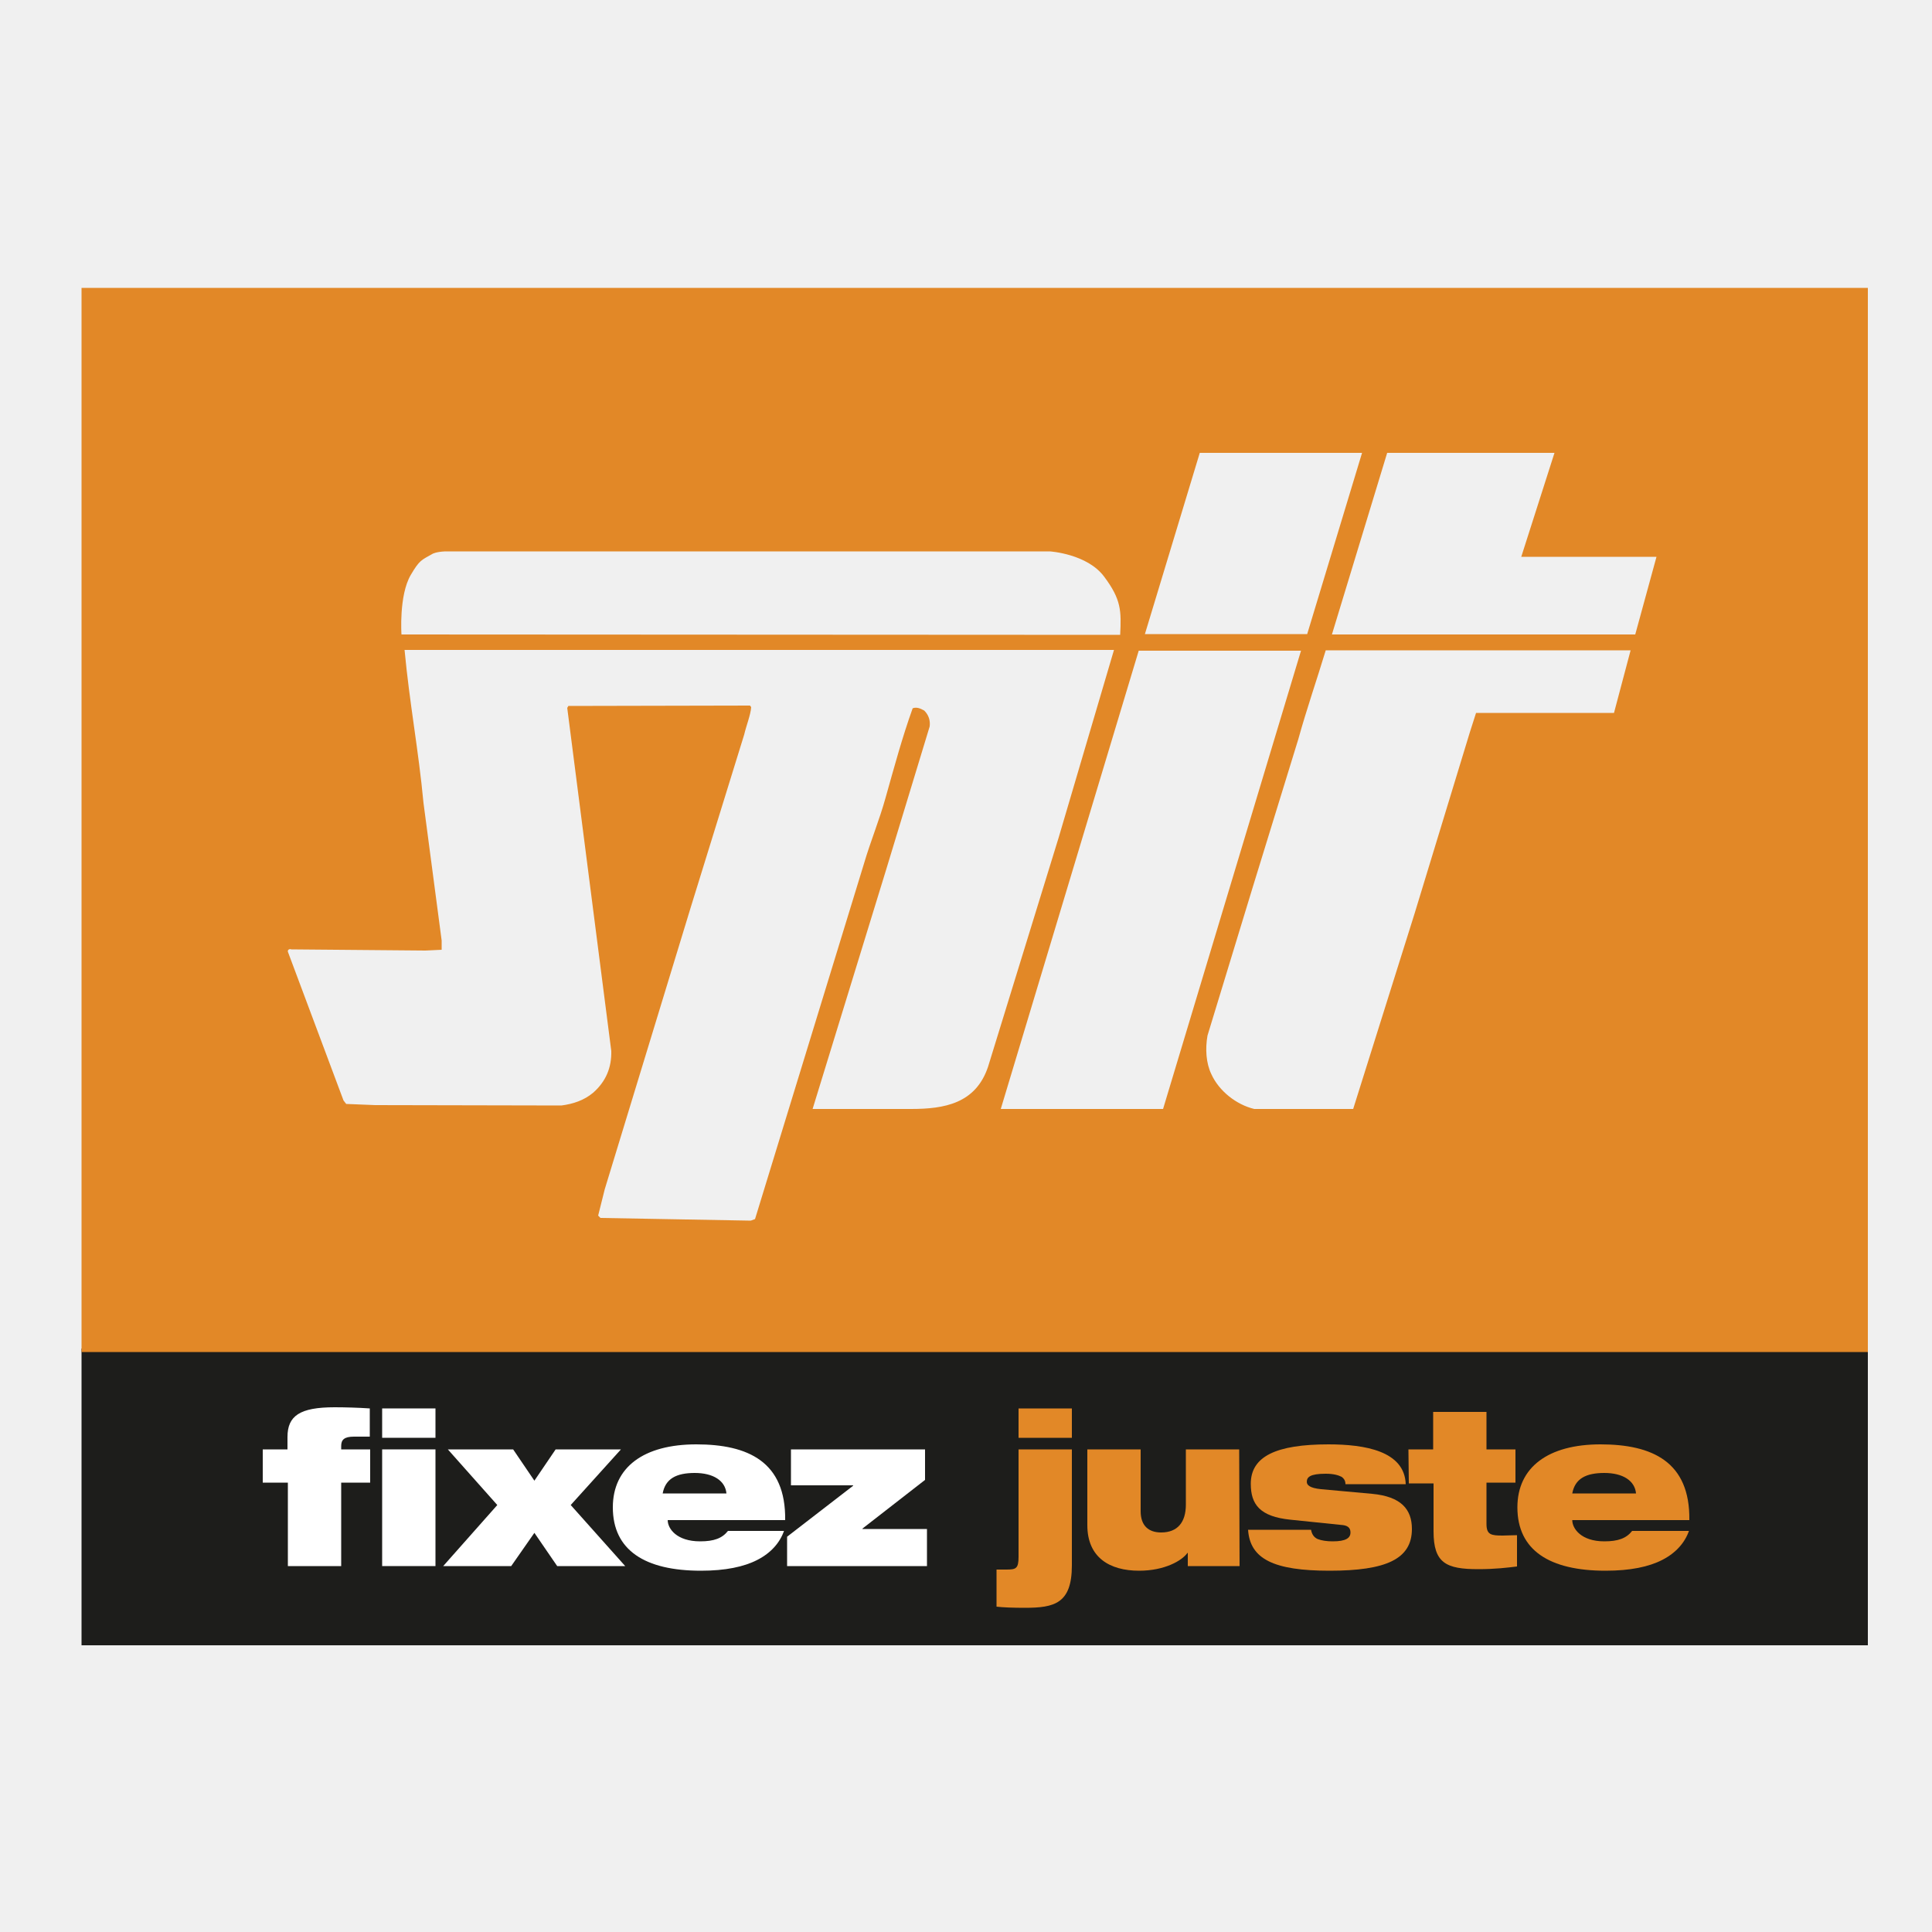
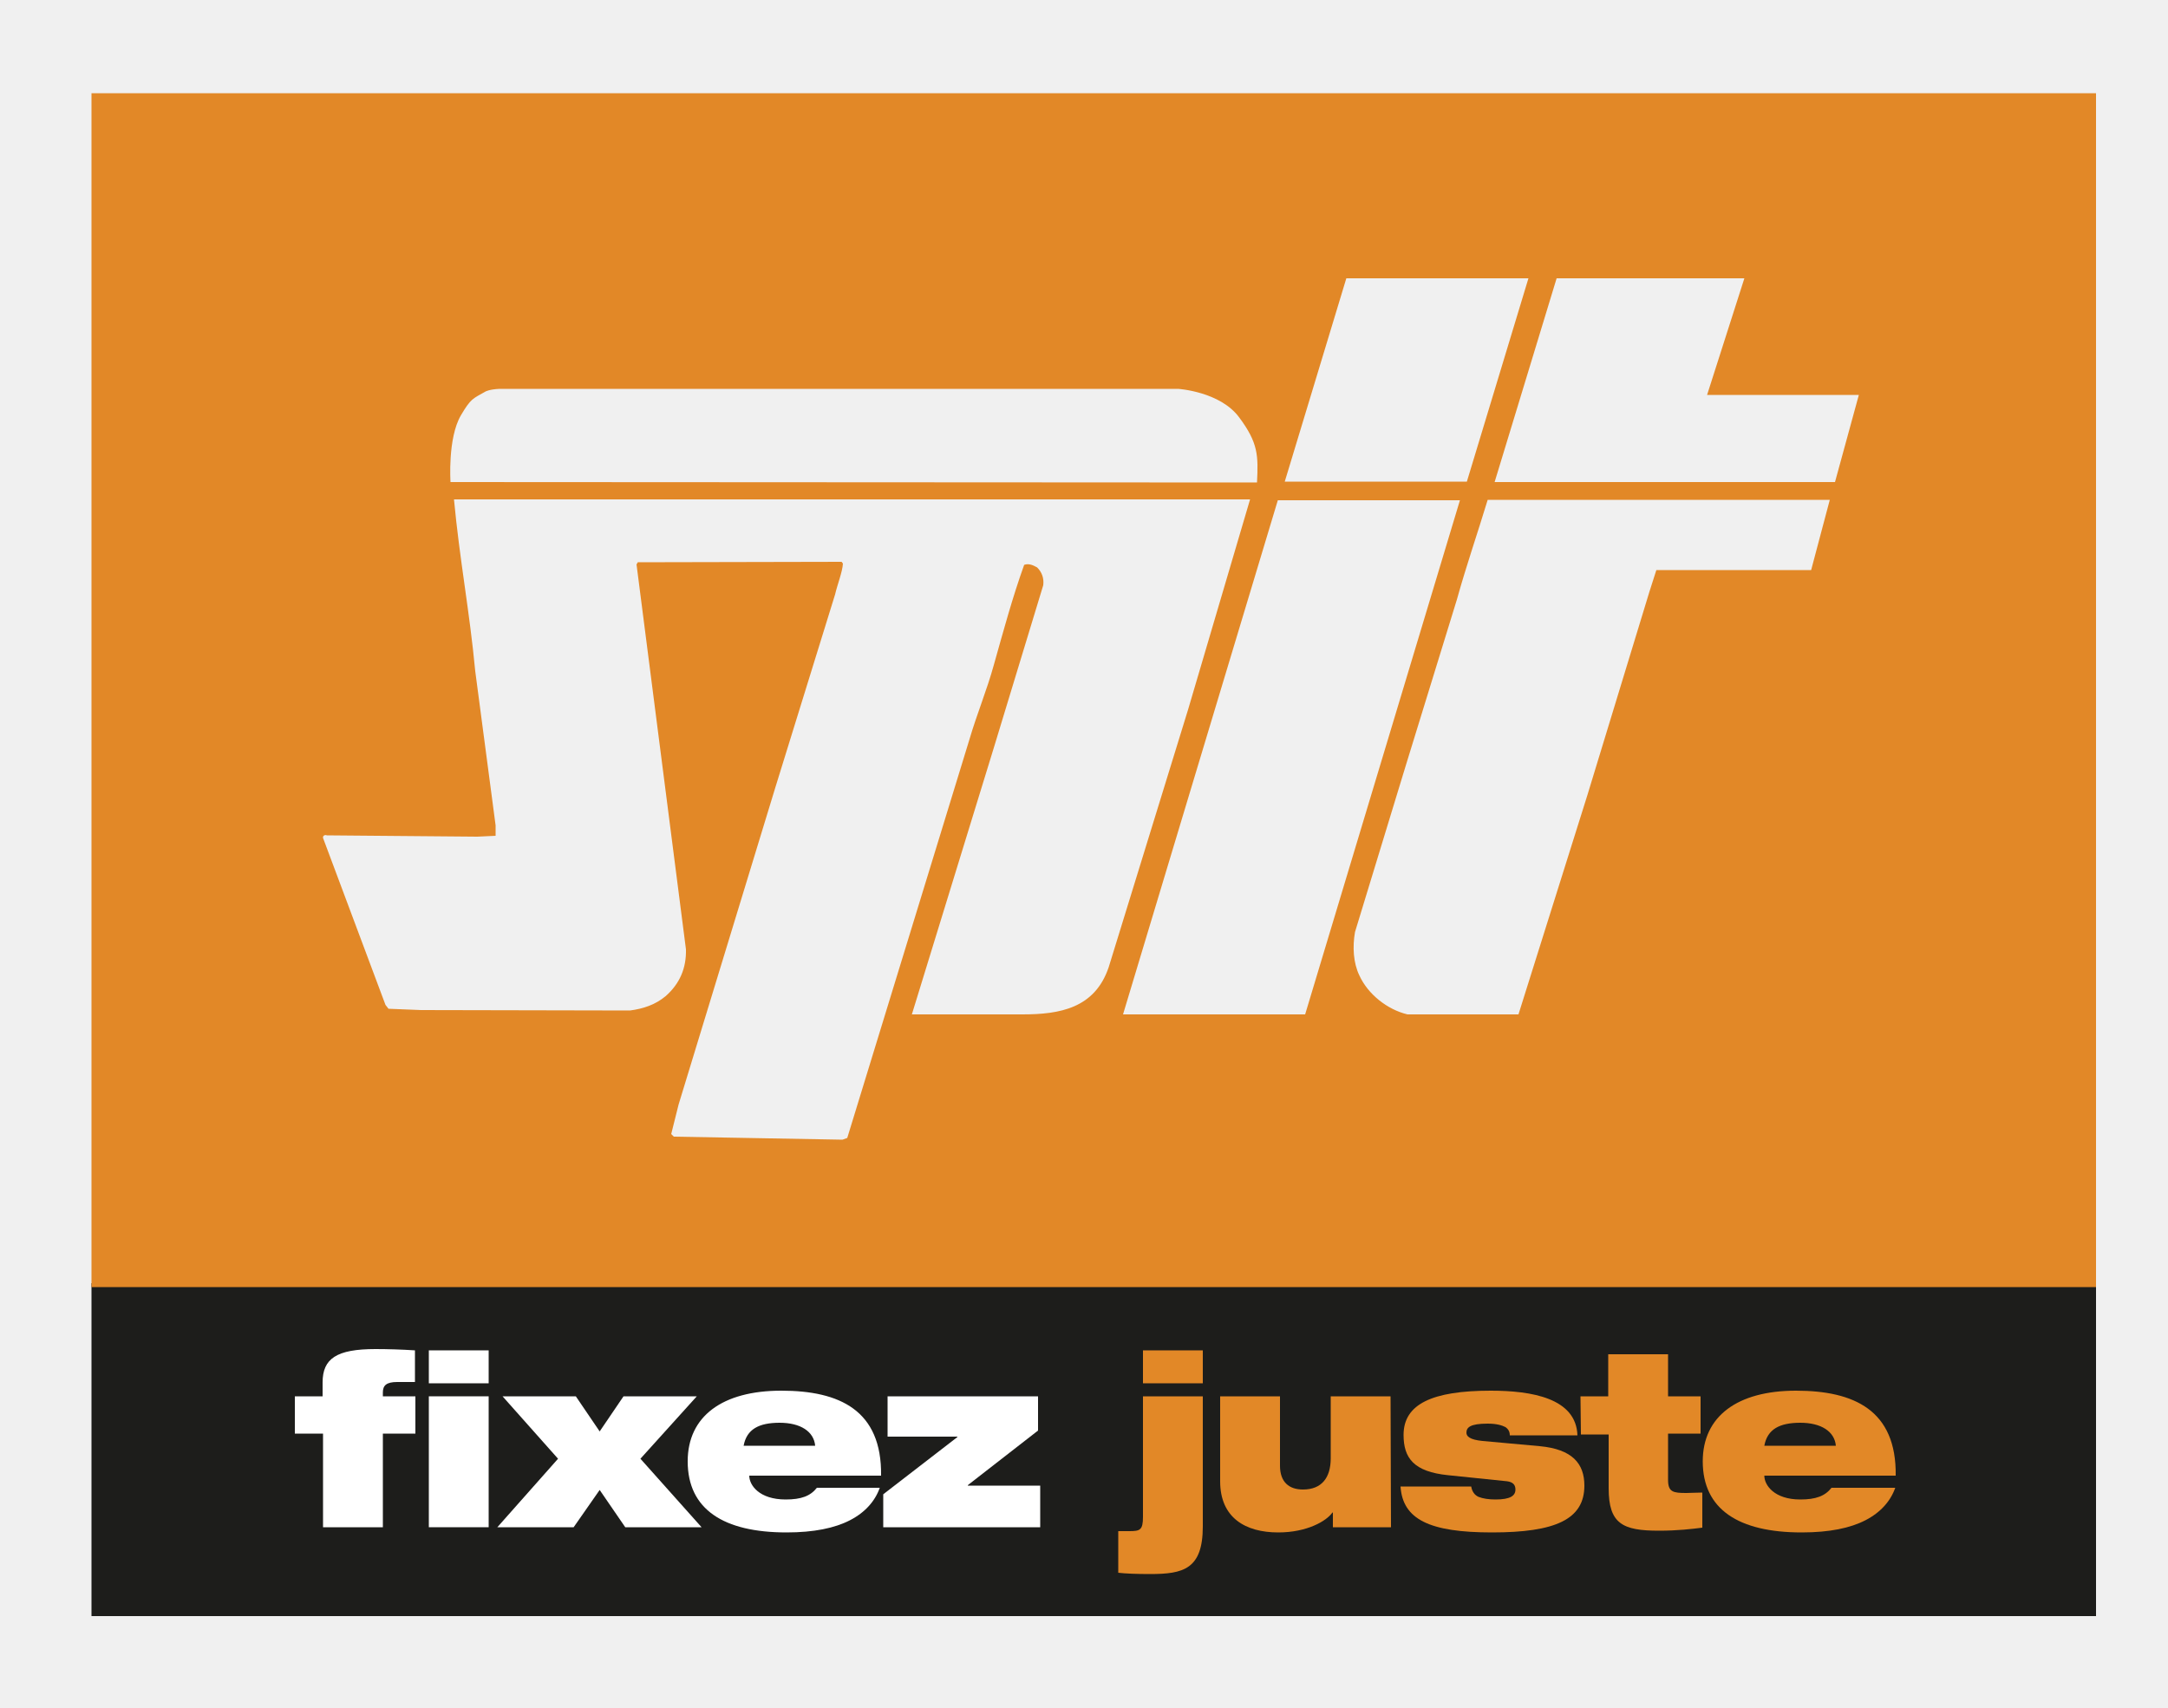
- <svg xmlns="http://www.w3.org/2000/svg" version="1.1" id="Calque_1" x="0px" y="0px" viewBox="-345 170.9 500 500" style="enable-background:new -345 170.9 500 500;" xml:space="preserve">
+ <svg xmlns="http://www.w3.org/2000/svg" version="1.1" id="Calque_1" x="0px" y="0px" viewBox="0 0 500 394" style="enable-background:new 0 0 500 394;" xml:space="preserve">
  <style type="text/css">
	.st0{fill:#1D1D1B;}
	.st1{fill:#FFFFFF;}
	.st2{fill:#E28827;}
</style>
-   <rect x="-323.9" y="519.9" class="st0" width="462.3" height="76.8" />
-   <path class="st1" d="M-270.6,554.6h-6.4V546h6.4v-3.2c0-5.5,3.2-7.7,12.2-7.7c2.7,0,6.2,0.1,9.1,0.3v7.3h-4.1  c-2.5,0-3.3,0.8-3.3,2.4v0.9h7.5v8.6h-7.5v21.6h-13.8V554.6" />
-   <path class="st1" d="M-246.1,546h13.8v30.2h-13.8V546z M-246.1,535.4h13.8v7.6h-13.8V535.4z" />
-   <polyline class="st1" points="-230.3,576.2 -216.3,560.4 -229.1,546 -212.2,546 -206.7,554.1 -201.2,546 -184.3,546 -197.3,560.4   -183.2,576.2 -200.8,576.2 -206.7,567.6 -212.7,576.2 -230.3,576.2 " />
-   <path class="st1" d="M-142.1,567.1c-1.1,3.1-3.4,5.7-6.9,7.5c-3.5,1.8-8.3,2.8-14.6,2.8c-14.5,0-22.8-5.3-22.8-16.4  c0-10.4,8-16.3,21.6-16.3c13.4,0,23.2,4.5,23,19.6h-30.4c0,2.2,2.3,5.5,8.4,5.5c3.6,0,5.7-0.8,7.2-2.7H-142.1 M-157,557.4  c-0.3-3.3-3.4-5.3-8.2-5.3c-4.8,0-7.6,1.5-8.3,5.3H-157z" />
-   <polyline class="st1" points="-141.3,568.6 -124.2,555.4 -124.2,555.3 -140.3,555.3 -140.3,546 -105.6,546 -105.6,553.9   -121.8,566.5 -121.8,566.6 -105.1,566.6 -105.1,576.2 -141.3,576.2 -141.3,568.6 " />
-   <path class="st2" d="M-323.9,245.4v275.4h462.3V245.4H-323.9z M-34.5,288.1h42l-14.2,46.9h-42L-34.5,288.1z M-238.7,319.7  c2.3-3.9,2.7-3.8,5.7-5.5c0,0,0.9-0.5,3.2-0.6h156.5c0,0,9.7,0.6,14.1,6.6c4.4,5.9,4.4,8.8,4.1,15l-186-0.1  C-241.1,335.1-241.8,325-238.7,319.7z M-109.2,457.9h-25.5l18.9-61.5l11.4-37.5c0.2-1.6-0.3-3-1.4-4.1c-0.9-0.5-1.9-1-3-0.6  c-2.7,7.5-4.8,15.3-7,23.1c-1.6,5.8-3.9,11.3-5.6,17.1l-28.2,92l-1.1,0.4l-38.9-0.7l-0.6-0.6l1.7-6.8l22.3-73.1l13.8-44.6  c0.5-2.2,1.7-5.2,1.8-7.1l-0.3-0.4l-47,0.1l-0.3,0.5l11.4,88.8c0.1,4.3-1.4,7.9-4.7,10.8c-2.4,2-5.2,2.9-8.2,3.3l-48.2-0.1l-7.5-0.3  l-0.7-0.9l-14.4-38.5c-0.1-0.5,0.4-0.8,0.9-0.6l34.7,0.3l4.2-0.2v-2.4l-4.7-35.6c-1.3-13.8-3.6-25.7-4.9-39.6h183.6L-71,387.6  L-89.3,447C-92.5,456.5-100.6,457.9-109.2,457.9z M-86,457.9l35.7-118.6h42L-44,457.9H-86z M72.7,355.4H37l-1.6,5l-14.3,46.9  L5.2,457.9h-25.6c-4.6-1.1-9.1-4.6-11.1-9c-1.4-2.9-1.6-6.6-1-10l11.8-38.7l11.7-38c2.1-7.6,4.8-15.4,7.1-23l78.9,0L72.7,355.4z   M78.2,335.1H-0.3L14,288.1h43.3L48.7,315h35L78.2,335.1z" />
-   <path class="st2" d="M-87.1,577.1h2.5c2.5,0,3.2-0.2,3.2-3.3V546h13.8v30c0,9.9-4.5,11-12.2,11c-2.9,0-5.7-0.1-7.3-0.3L-87.1,577.1   M-81.4,535.4h13.8v7.6h-13.8V535.4z" />
-   <path class="st2" d="M-24.2,576.2h-13.4v-3.4h-0.1c-1.4,2-5.9,4.6-12.5,4.6c-7.6,0-13.4-3.4-13.4-11.8V546h13.8v16  c0,3.8,2.1,5.5,5.3,5.5c4.3,0,6.4-2.7,6.4-7.2V546h13.8L-24.2,576.2" />
-   <path class="st2" d="M-11,564.2c-8-0.8-10.3-4-10.3-9.3c0-7.1,6.6-10.2,20.1-10.2c9.4,0,19.7,1.7,20,10.3H3.2c0-0.8-0.3-1.4-1-1.9  c-0.8-0.4-2-0.8-4.1-0.8c-4.1,0-4.9,0.9-4.9,2.1c0,0.8,0.7,1.6,3.7,1.9l13.2,1.2c7.5,0.7,10.3,4,10.3,9.1c0,7.8-6.7,10.8-21.3,10.8  c-14.4,0-20.6-3-21.1-10.6h16.3c0.2,1.2,0.8,2,1.7,2.4c1,0.4,2.4,0.6,3.9,0.6c3.5,0,4.6-0.9,4.6-2.3c0-0.9-0.4-1.7-1.9-1.9  L-11,564.2" />
-   <path class="st2" d="M19.5,546h6.4v-9.7h13.8v9.7h7.5v8.6h-7.5v10.7c0,2.8,1.2,3,4.2,3c1.1,0,2.4-0.1,3.7-0.1v8.1  c-2.4,0.3-5.7,0.7-10,0.7c-8.4,0-11.6-1.6-11.6-9.8v-12.4h-6.4L19.5,546" />
-   <path class="st2" d="M92.1,567.1c-1.1,3.1-3.4,5.7-6.9,7.5c-3.5,1.8-8.3,2.8-14.7,2.8c-14.5,0-22.8-5.3-22.8-16.4  c0-10.4,8-16.3,21.5-16.3c13.4,0,23.2,4.5,23,19.6H61.9c0,2.2,2.3,5.5,8.3,5.5c3.6,0,5.7-0.8,7.2-2.7H92.1 M78.4,557.4  c-0.3-3.3-3.4-5.3-8.2-5.3c-4.8,0-7.6,1.5-8.3,5.3H78.4z" />
+   <rect x="21.1" y="296" class="st0" width="462.3" height="76.8" />
+   <path class="st1" d="M74.4,330.7H68v-8.6h6.4v-3.2c0-5.5,3.2-7.7,12.2-7.7c2.7,0,6.2,0.1,9.1,0.3v7.3h-4.1c-2.5,0-3.3,0.8-3.3,2.4  v0.9h7.5v8.6h-7.5v21.6H74.5v-21.6" />
+   <rect x="98.9" y="322.1" class="st1" width="13.8" height="30.2" />
+   <rect x="98.9" y="311.5" class="st1" width="13.8" height="7.6" />
+   <polyline class="st1" points="114.7,352.3 128.7,336.5 115.9,322.1 132.8,322.1 138.3,330.2 143.8,322.1 160.7,322.1 147.7,336.5   161.8,352.3 144.2,352.3 138.3,343.7 132.3,352.3 114.7,352.3 " />
+   <path class="st1" d="M202.9,343.2c-1.1,3.1-3.4,5.7-6.9,7.5s-8.3,2.8-14.6,2.8c-14.5,0-22.8-5.3-22.8-16.4c0-10.4,8-16.3,21.6-16.3  c13.4,0,23.2,4.5,23,19.6h-30.4c0,2.2,2.3,5.5,8.4,5.5c3.6,0,5.7-0.8,7.2-2.7L202.9,343.2 M188,333.5c-0.3-3.3-3.4-5.3-8.2-5.3  s-7.6,1.5-8.3,5.3H188z" />
+   <polyline class="st1" points="203.7,344.7 220.8,331.5 220.8,331.4 204.7,331.4 204.7,322.1 239.4,322.1 239.4,330 223.2,342.6   223.2,342.7 239.9,342.7 239.9,352.3 203.7,352.3 203.7,344.7 " />
+   <path class="st2" d="M21.1,21.5v275.4h462.3V21.5H21.1z M310.5,64.2h42l-14.2,46.9h-42L310.5,64.2z M106.3,95.8  c2.3-3.9,2.7-3.8,5.7-5.5c0,0,0.9-0.5,3.2-0.6h156.5c0,0,9.7,0.6,14.1,6.6c4.4,5.9,4.4,8.8,4.1,15l-186-0.1  C103.9,111.2,103.2,101.1,106.3,95.8z M235.8,234h-25.5l18.9-61.5l11.4-37.5c0.2-1.6-0.3-3-1.4-4.1c-0.9-0.5-1.9-1-3-0.6  c-2.7,7.5-4.8,15.3-7,23.1c-1.6,5.8-3.9,11.3-5.6,17.1l-28.2,92l-1.1,0.4l-38.9-0.7l-0.6-0.6l1.7-6.8l22.3-73.1l13.8-44.6  c0.5-2.2,1.7-5.2,1.8-7.1l-0.3-0.4l-47,0.1l-0.3,0.5l11.4,88.8c0.1,4.3-1.4,7.9-4.7,10.8c-2.4,2-5.2,2.9-8.2,3.3L97.1,233l-7.5-0.3  l-0.7-0.9l-14.4-38.5c-0.1-0.5,0.4-0.8,0.9-0.6l34.7,0.3l4.2-0.2v-2.4l-4.7-35.6c-1.3-13.8-3.6-25.7-4.9-39.6h183.6L274,163.7  l-18.3,59.4C252.5,232.6,244.4,234,235.8,234z M259,234l35.7-118.6h42L301,234H259z M417.7,131.5H382l-1.6,5l-14.3,46.9L350.2,234  h-25.6c-4.6-1.1-9.1-4.6-11.1-9c-1.4-2.9-1.6-6.6-1-10l11.8-38.7l11.7-38c2.1-7.6,4.8-15.4,7.1-23H422L417.7,131.5z M423.2,111.2  h-78.5l14.3-47h43.3l-8.6,26.9h35L423.2,111.2z" />
+   <path class="st2" d="M263.6,349.9c0,3.1-0.7,3.3-3.2,3.3h-2.5v9.6c1.6,0.2,4.4,0.3,7.3,0.3c7.7,0,12.2-1.1,12.2-11v-30h-13.8V349.9z  " />
+   <rect x="263.6" y="311.5" class="st2" width="13.8" height="7.6" />
+   <path class="st2" d="M320.8,352.3h-13.4v-3.4h-0.1c-1.4,2-5.9,4.6-12.5,4.6c-7.6,0-13.4-3.4-13.4-11.8v-19.6h13.8v16  c0,3.8,2.1,5.5,5.3,5.5c4.3,0,6.4-2.7,6.4-7.2v-14.3h13.8L320.8,352.3" />
+   <path class="st2" d="M334,340.3c-8-0.8-10.3-4-10.3-9.3c0-7.1,6.6-10.2,20.1-10.2c9.4,0,19.7,1.7,20,10.3h-15.6c0-0.8-0.3-1.4-1-1.9  c-0.8-0.4-2-0.8-4.1-0.8c-4.1,0-4.9,0.9-4.9,2.1c0,0.8,0.7,1.6,3.7,1.9l13.2,1.2c7.5,0.7,10.3,4,10.3,9.1c0,7.8-6.7,10.8-21.3,10.8  c-14.4,0-20.6-3-21.1-10.6h16.3c0.2,1.2,0.8,2,1.7,2.4c1,0.4,2.4,0.6,3.9,0.6c3.5,0,4.6-0.9,4.6-2.3c0-0.9-0.4-1.7-1.9-1.9  L334,340.3" />
+   <path class="st2" d="M364.5,322.1h6.4v-9.7h13.8v9.7h7.5v8.6h-7.5v10.7c0,2.8,1.2,3,4.2,3c1.1,0,2.4-0.1,3.7-0.1v8.1  c-2.4,0.3-5.7,0.7-10,0.7c-8.4,0-11.6-1.6-11.6-9.8v-12.4h-6.4L364.5,322.1" />
+   <path class="st2" d="M437.1,343.2c-1.1,3.1-3.4,5.7-6.9,7.5s-8.3,2.8-14.7,2.8c-14.5,0-22.8-5.3-22.8-16.4c0-10.4,8-16.3,21.5-16.3  c13.4,0,23.2,4.5,23,19.6h-30.3c0,2.2,2.3,5.5,8.3,5.5c3.6,0,5.7-0.8,7.2-2.7L437.1,343.2 M423.4,333.5c-0.3-3.3-3.4-5.3-8.2-5.3  c-4.8,0-7.6,1.5-8.3,5.3H423.4z" />
</svg>
